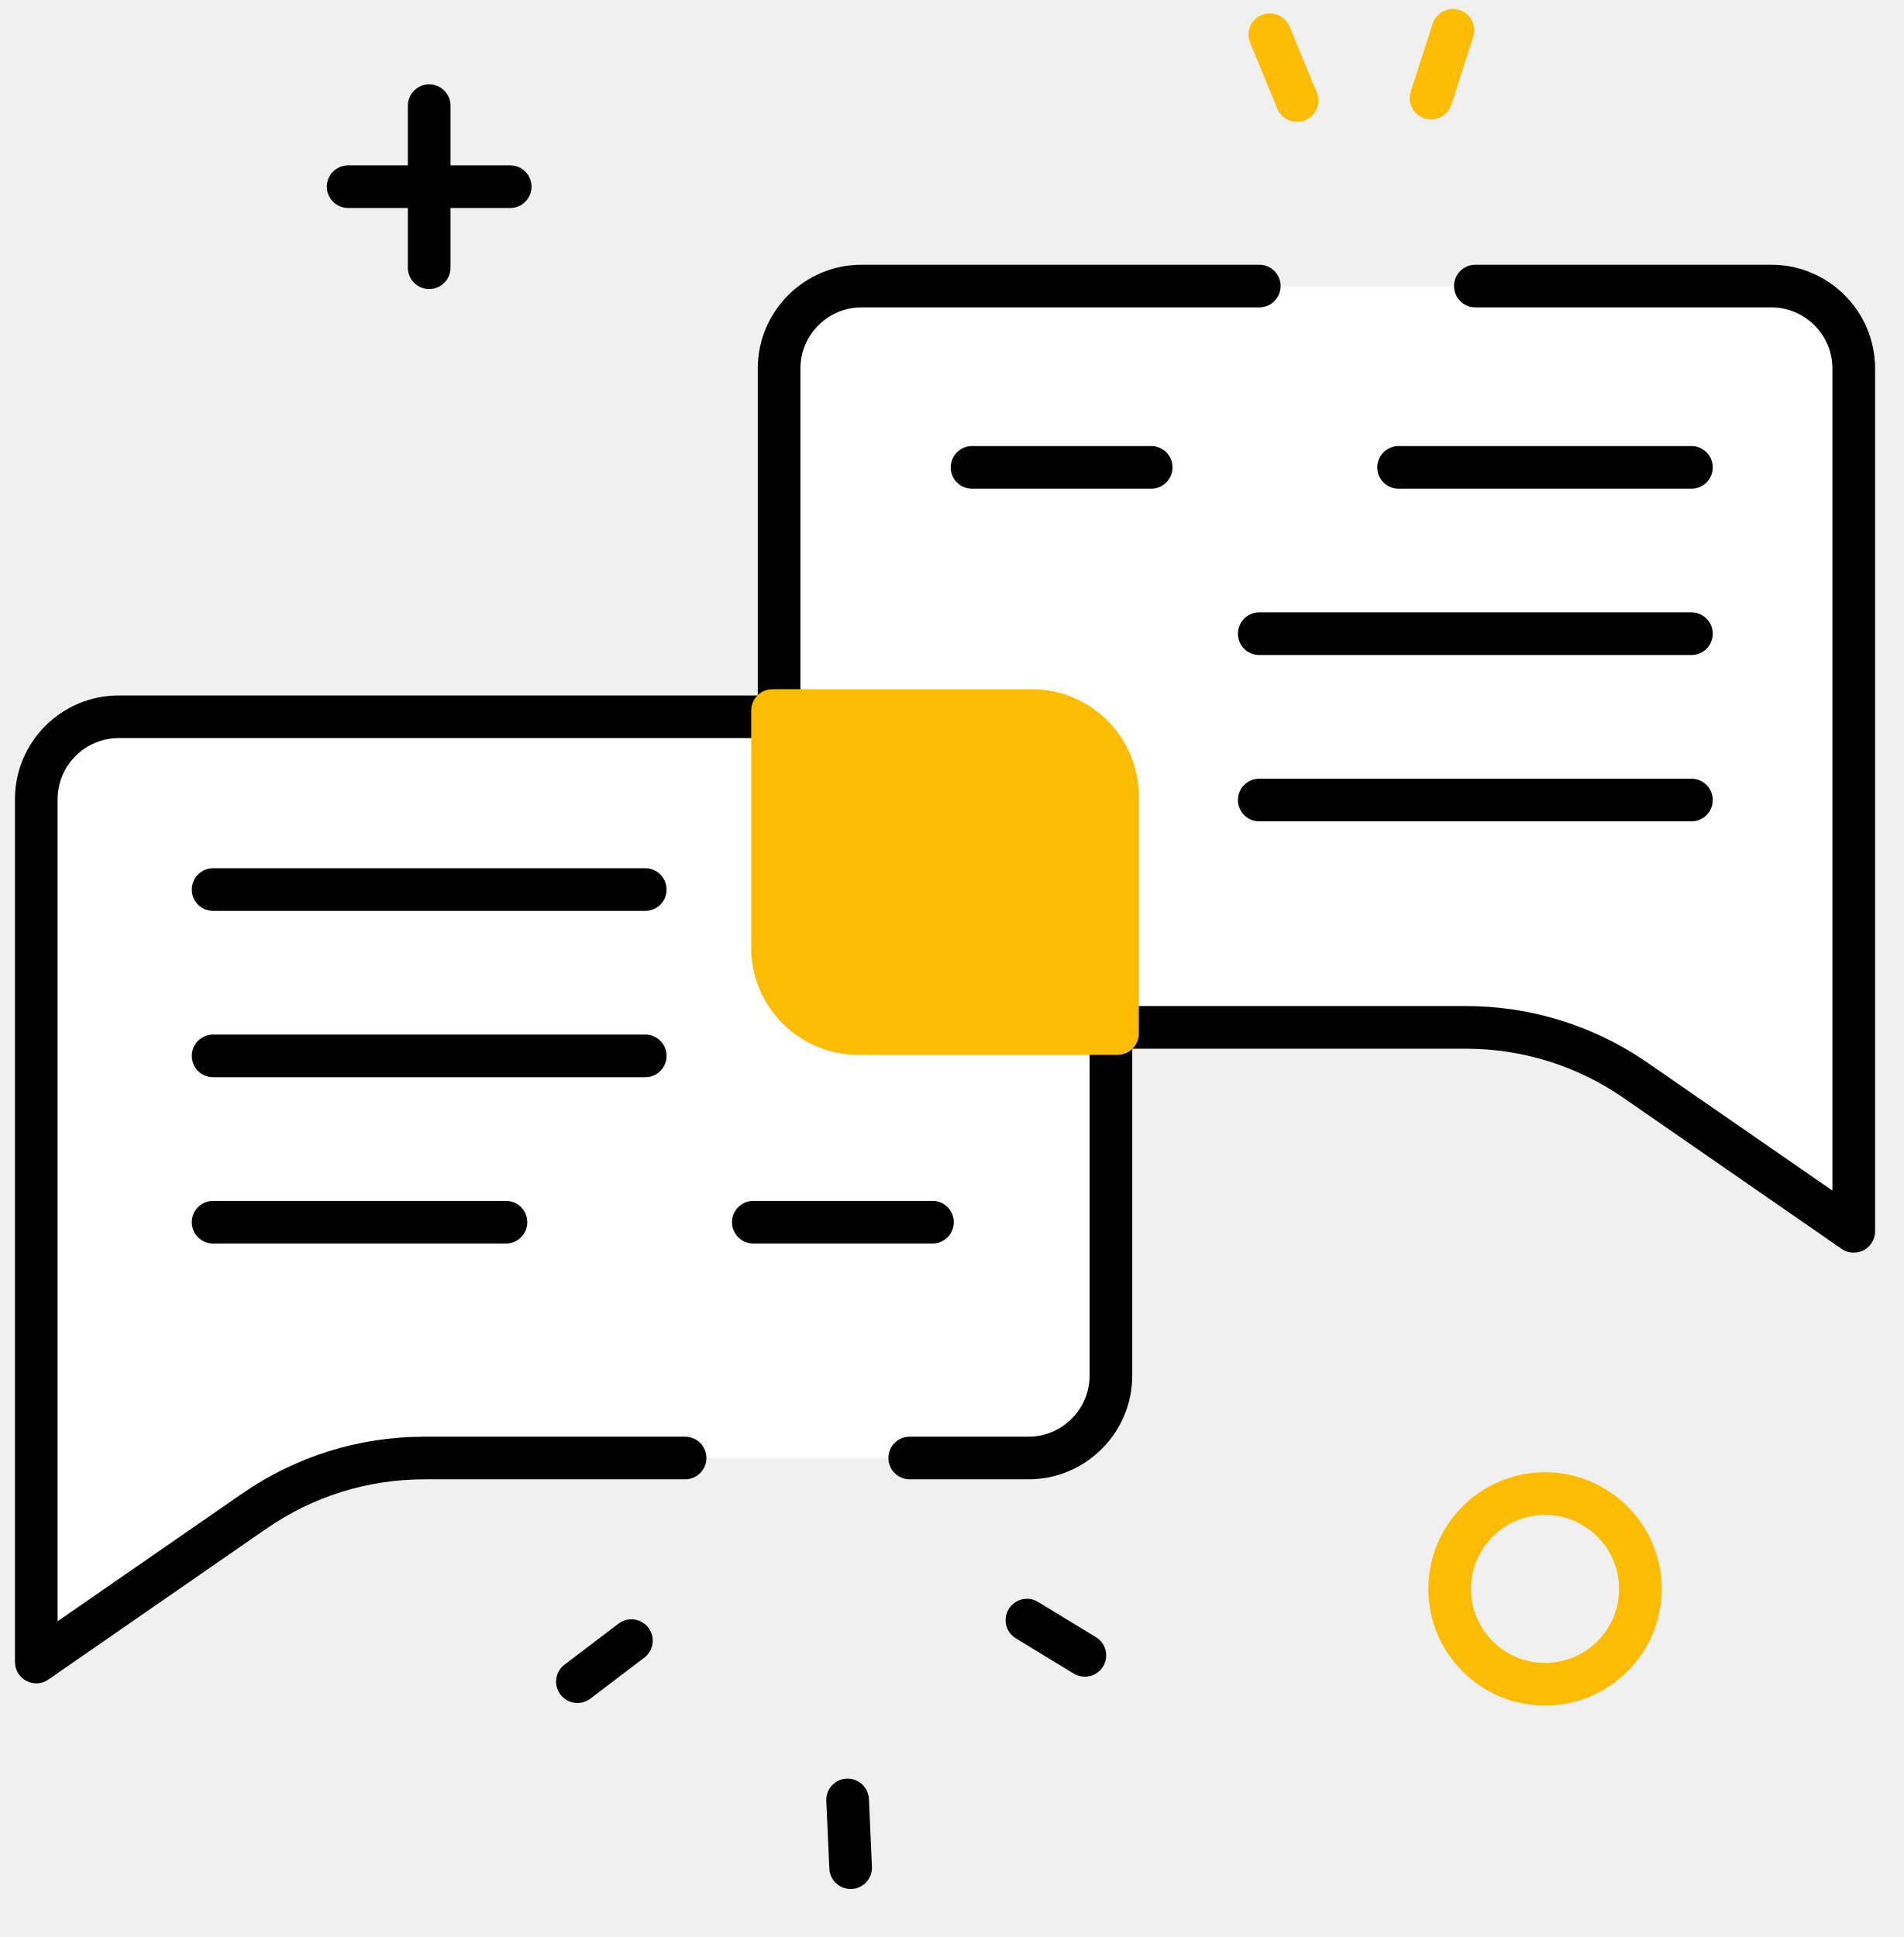
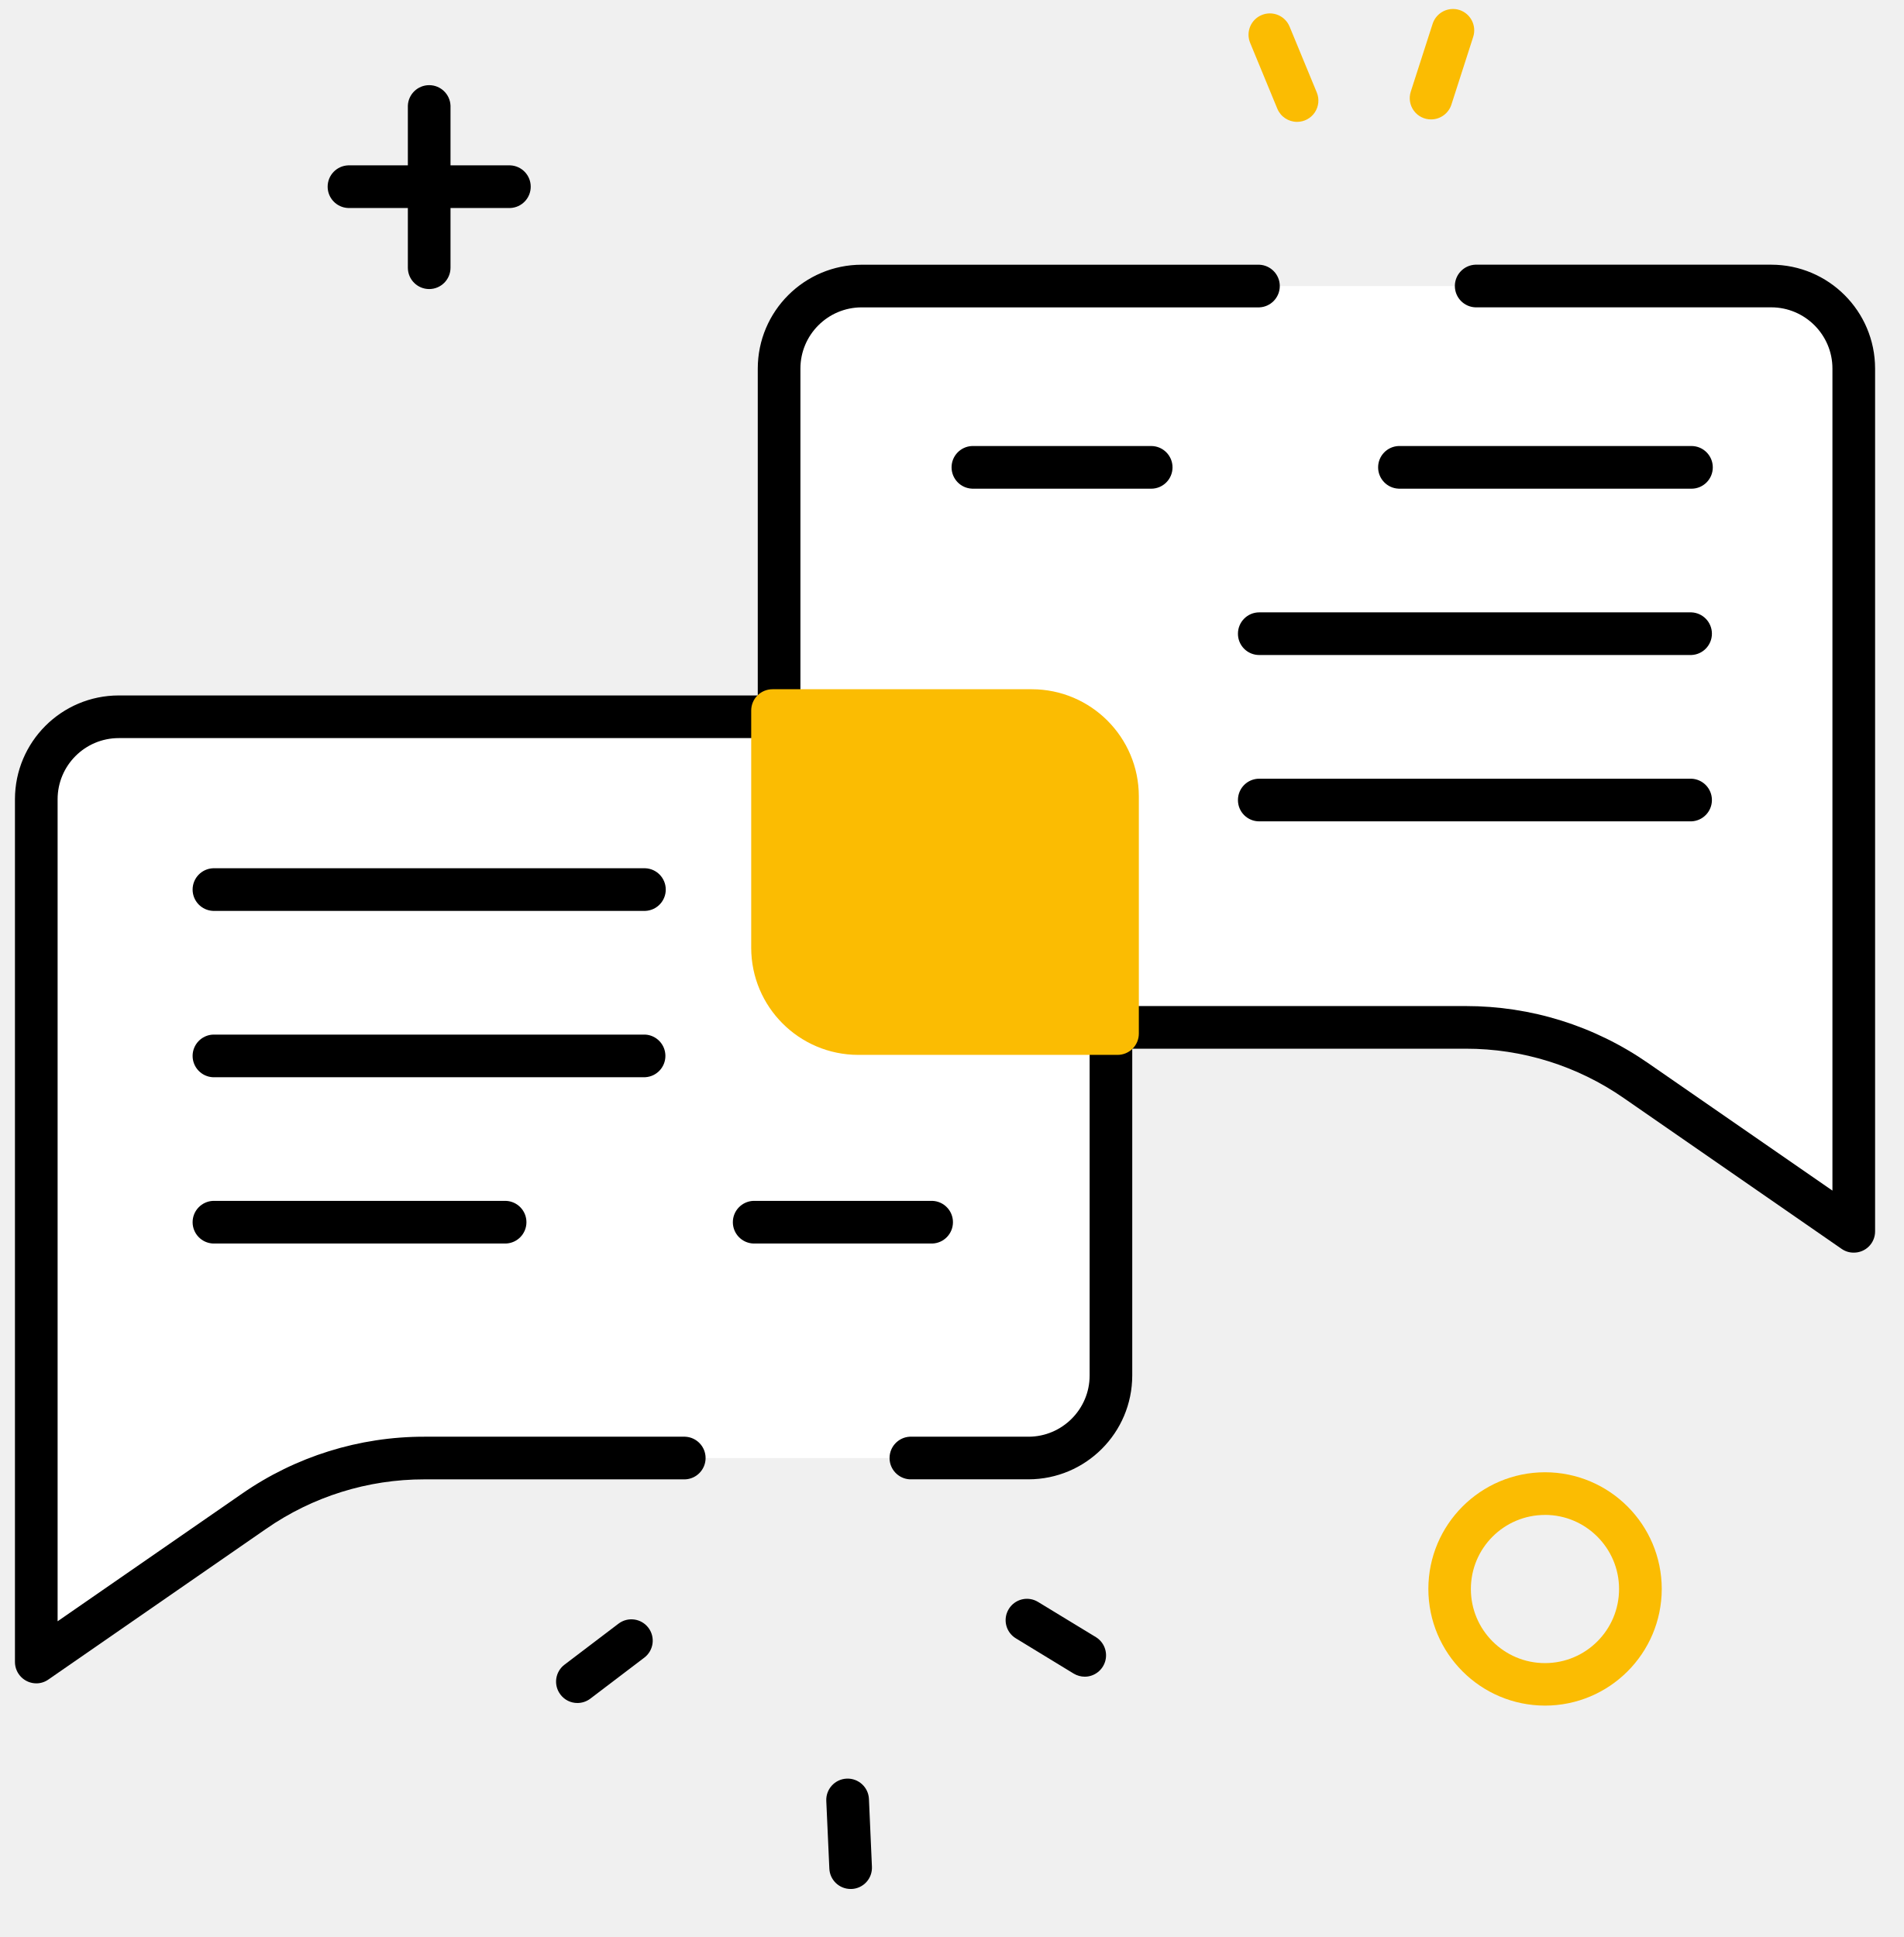
- <svg xmlns="http://www.w3.org/2000/svg" width="56" height="57" viewBox="0 0 56 57" fill="none">
-   <path fill-rule="evenodd" clip-rule="evenodd" d="M38.162 3.586C37.916 3.586 37.683 3.441 37.583 3.2L36.782 1.262C36.649 0.941 36.8 0.574 37.121 0.441C37.44 0.311 37.809 0.462 37.941 0.783L38.742 2.72C38.875 3.039 38.722 3.408 38.403 3.539C38.323 3.571 38.243 3.586 38.162 3.586Z" fill="#FBBC02" />
-   <path fill-rule="evenodd" clip-rule="evenodd" d="M42.105 3.514C42.04 3.514 41.975 3.504 41.912 3.484C41.583 3.378 41.4 3.024 41.508 2.696L42.151 0.7C42.256 0.369 42.612 0.188 42.941 0.294C43.27 0.402 43.451 0.756 43.345 1.084L42.703 3.08C42.615 3.346 42.369 3.514 42.105 3.514Z" fill="#FBBC02" />
-   <path fill-rule="evenodd" clip-rule="evenodd" d="M15.012 6.121H10.243C9.897 6.121 9.616 5.84 9.616 5.494C9.616 5.147 9.897 4.866 10.243 4.866H15.012C15.358 4.866 15.639 5.147 15.639 5.494C15.639 5.84 15.358 6.121 15.012 6.121Z" fill="black" />
-   <path fill-rule="evenodd" clip-rule="evenodd" d="M12.627 8.506C12.281 8.506 12 8.225 12 7.879V3.11C12 2.764 12.281 2.482 12.627 2.482C12.974 2.482 13.255 2.764 13.255 3.11V7.879C13.255 8.225 12.974 8.506 12.627 8.506Z" fill="black" />
-   <path fill-rule="evenodd" clip-rule="evenodd" d="M45.458 44.579C44.256 44.579 43.28 45.558 43.28 46.758C43.28 47.96 44.256 48.936 45.458 48.936C46.658 48.936 47.637 47.96 47.637 46.758C47.637 45.558 46.658 44.579 45.458 44.579ZM45.458 50.191C43.563 50.191 42.025 48.65 42.025 46.758C42.025 44.865 43.563 43.324 45.458 43.324C47.351 43.324 48.892 44.865 48.892 46.758C48.892 48.65 47.351 50.191 45.458 50.191Z" fill="#FBBC02" />
-   <path fill-rule="evenodd" clip-rule="evenodd" d="M25.026 55.587C24.692 55.587 24.416 55.324 24.401 54.987L24.311 52.995C24.296 52.648 24.564 52.355 24.911 52.34C25.252 52.324 25.548 52.593 25.566 52.939L25.654 54.932C25.669 55.279 25.403 55.572 25.056 55.587C25.046 55.587 25.036 55.587 25.026 55.587Z" fill="black" />
-   <path fill-rule="evenodd" clip-rule="evenodd" d="M16.99 50.114C16.799 50.114 16.613 50.029 16.49 49.865C16.279 49.589 16.332 49.198 16.608 48.987L18.197 47.78C18.473 47.569 18.867 47.624 19.075 47.898C19.286 48.174 19.233 48.568 18.957 48.779L17.369 49.986C17.256 50.071 17.123 50.114 16.99 50.114Z" fill="black" />
-   <path fill-rule="evenodd" clip-rule="evenodd" d="M31.918 49.34C31.808 49.34 31.695 49.31 31.592 49.25L29.888 48.211C29.591 48.03 29.499 47.646 29.679 47.35C29.858 47.054 30.244 46.959 30.54 47.139L32.244 48.176C32.541 48.357 32.636 48.743 32.455 49.039C32.337 49.233 32.129 49.34 31.918 49.34Z" fill="black" />
-   <path fill-rule="evenodd" clip-rule="evenodd" d="M20.157 42.906H12.487C10.697 42.906 8.951 43.45 7.477 44.472L1.067 48.909V23.52C1.067 22.18 2.154 21.093 3.494 21.093H22.923V27.806C22.923 29.144 24.009 30.233 25.352 30.233H32.686V40.478C32.686 41.819 31.602 42.906 30.259 42.906H20.157Z" fill="white" />
-   <path fill-rule="evenodd" clip-rule="evenodd" d="M1.067 49.536C0.967 49.536 0.867 49.511 0.776 49.463C0.57 49.355 0.44 49.139 0.44 48.908V23.519C0.44 21.833 1.81 20.465 3.494 20.465H22.923C23.269 20.465 23.55 20.743 23.55 21.092V27.806C23.55 28.797 24.358 29.606 25.352 29.606H32.686C33.032 29.606 33.313 29.884 33.313 30.233V40.478C33.313 42.162 31.943 43.532 30.259 43.532H26.765C26.419 43.532 26.138 43.251 26.138 42.905C26.138 42.556 26.419 42.278 26.765 42.278H30.259C31.25 42.278 32.059 41.469 32.059 40.478V30.86H25.352C23.666 30.86 22.295 29.49 22.295 27.806V21.72H3.494C2.503 21.72 1.695 22.525 1.695 23.519V47.709L7.121 43.954C8.707 42.857 10.562 42.278 12.487 42.278H20.157C20.503 42.278 20.784 42.556 20.784 42.905C20.784 43.251 20.503 43.532 20.157 43.532H12.487C10.818 43.532 9.209 44.034 7.834 44.986L1.424 49.423C1.318 49.498 1.193 49.536 1.067 49.536Z" fill="black" />
-   <path fill-rule="evenodd" clip-rule="evenodd" d="M43.408 8.418H52.114C53.457 8.418 54.541 9.505 54.541 10.845V36.234L48.131 31.799C46.661 30.778 44.911 30.233 43.122 30.233H32.686V23.52C32.686 22.179 31.602 21.093 30.259 21.093H22.923V10.845C22.923 9.505 24.01 8.418 25.352 8.418H43.408Z" fill="white" />
-   <path fill-rule="evenodd" clip-rule="evenodd" d="M54.541 36.861C54.416 36.861 54.29 36.826 54.185 36.751L47.775 32.313C46.402 31.362 44.793 30.86 43.122 30.86H32.686C32.34 30.86 32.059 30.579 32.059 30.233V23.519C32.059 22.525 31.25 21.72 30.259 21.72H22.923C22.576 21.72 22.295 21.438 22.295 21.092V10.845C22.295 9.16 23.666 7.79 25.352 7.79H37.051C37.397 7.79 37.678 8.071 37.678 8.417C37.678 8.766 37.397 9.045 37.051 9.045H25.352C24.358 9.045 23.55 9.853 23.55 10.845V20.465H30.259C31.943 20.465 33.313 21.832 33.313 23.519V29.605H43.122C45.049 29.605 46.904 30.185 48.488 31.282L53.914 35.036V10.845C53.914 9.853 53.106 9.045 52.114 9.045H43.408C43.062 9.045 42.781 8.766 42.781 8.417C42.781 8.071 43.062 7.79 43.408 7.79H52.114C53.798 7.79 55.169 9.16 55.169 10.845V36.234C55.169 36.467 55.038 36.683 54.833 36.791C54.742 36.839 54.642 36.861 54.541 36.861Z" fill="black" />
-   <path fill-rule="evenodd" clip-rule="evenodd" d="M32.879 23.434V30.414H25.254C23.859 30.414 22.73 29.282 22.73 27.889V20.909H30.357C31.752 20.909 32.879 22.039 32.879 23.434Z" fill="#FBBC02" />
-   <path fill-rule="evenodd" clip-rule="evenodd" d="M23.357 21.537V27.89C23.357 28.936 24.208 29.787 25.254 29.787H32.252V23.434C32.252 22.388 31.403 21.537 30.357 21.537H23.357ZM32.879 31.042H25.254C23.515 31.042 22.102 29.629 22.102 27.89V20.91C22.102 20.563 22.381 20.282 22.73 20.282H30.357C32.094 20.282 33.507 21.695 33.507 23.434V30.414C33.507 30.761 33.228 31.042 32.879 31.042Z" fill="#FBBC02" />
-   <path fill-rule="evenodd" clip-rule="evenodd" d="M18.985 26.805H6.27C5.924 26.805 5.643 26.526 5.643 26.177C5.643 25.831 5.924 25.55 6.27 25.55H18.985C19.331 25.55 19.612 25.831 19.612 26.177C19.612 26.526 19.331 26.805 18.985 26.805Z" fill="black" />
-   <path fill-rule="evenodd" clip-rule="evenodd" d="M18.985 31.699H6.27C5.924 31.699 5.643 31.421 5.643 31.072C5.643 30.725 5.924 30.444 6.27 30.444H18.985C19.331 30.444 19.612 30.725 19.612 31.072C19.612 31.421 19.331 31.699 18.985 31.699Z" fill="black" />
-   <path fill-rule="evenodd" clip-rule="evenodd" d="M27.435 36.593H22.165C21.819 36.593 21.537 36.314 21.537 35.965C21.537 35.619 21.819 35.338 22.165 35.338H27.435C27.782 35.338 28.063 35.619 28.063 35.965C28.063 36.314 27.782 36.593 27.435 36.593Z" fill="black" />
-   <path fill-rule="evenodd" clip-rule="evenodd" d="M14.886 36.593H6.27C5.924 36.593 5.643 36.314 5.643 35.965C5.643 35.619 5.924 35.338 6.27 35.338H14.886C15.233 35.338 15.514 35.619 15.514 35.965C15.514 36.314 15.233 36.593 14.886 36.593Z" fill="black" />
-   <path fill-rule="evenodd" clip-rule="evenodd" d="M49.765 24.17H37.05C36.702 24.17 36.423 23.891 36.423 23.543C36.423 23.196 36.702 22.915 37.05 22.915H49.765C50.112 22.915 50.393 23.196 50.393 23.543C50.393 23.891 50.112 24.17 49.765 24.17Z" fill="black" />
-   <path fill-rule="evenodd" clip-rule="evenodd" d="M49.765 19.275H37.05C36.702 19.275 36.423 18.997 36.423 18.648C36.423 18.302 36.702 18.02 37.05 18.02H49.765C50.112 18.02 50.393 18.302 50.393 18.648C50.393 18.997 50.112 19.275 49.765 19.275Z" fill="black" />
-   <path fill-rule="evenodd" clip-rule="evenodd" d="M33.87 14.381H28.6C28.253 14.381 27.972 14.102 27.972 13.753C27.972 13.407 28.253 13.126 28.6 13.126H33.87C34.217 13.126 34.498 13.407 34.498 13.753C34.498 14.102 34.217 14.381 33.87 14.381Z" fill="black" />
-   <path fill-rule="evenodd" clip-rule="evenodd" d="M49.765 14.381H41.149C40.803 14.381 40.522 14.102 40.522 13.753C40.522 13.407 40.803 13.126 41.149 13.126H49.765C50.111 13.126 50.393 13.407 50.393 13.753C50.393 14.102 50.111 14.381 49.765 14.381Z" fill="black" />
+ <svg xmlns="http://www.w3.org/2000/svg" width="56" height="57" fill="none">
+   <path fill-rule="evenodd" clip-rule="evenodd" d="M38.162 3.586a.628.628 0 01-.58-.386l-.8-1.938a.627.627 0 111.16-.48l.8 1.938a.626.626 0 01-.58.866zm3.943-.072a.625.625 0 01-.597-.818L42.151.7a.63.63 0 01.79-.406.63.63 0 01.404.79l-.642 1.996a.63.63 0 01-.598.434z" fill="#FBBC02" />
+   <path fill-rule="evenodd" clip-rule="evenodd" d="M15.012 6.121h-4.769a.628.628 0 010-1.255h4.769a.628.628 0 010 1.255z" fill="#000" />
+   <path fill-rule="evenodd" clip-rule="evenodd" d="M12.627 8.506A.628.628 0 0112 7.879v-4.77a.628.628 0 011.255 0v4.77a.628.628 0 01-.628.627z" fill="#000" />
+   <path fill-rule="evenodd" clip-rule="evenodd" d="M45.458 44.58a2.18 2.18 0 102.178 2.178c0-1.2-.978-2.179-2.178-2.179zm0 5.611a3.437 3.437 0 01-3.433-3.433 3.437 3.437 0 013.433-3.434 3.438 3.438 0 013.434 3.434 3.438 3.438 0 01-3.434 3.433z" fill="#FBBC02" />
+   <path fill-rule="evenodd" clip-rule="evenodd" d="M25.026 55.587a.627.627 0 01-.625-.6l-.09-1.992a.628.628 0 011.255-.056l.088 1.993a.626.626 0 01-.598.655h-.03zm-8.036-5.473a.621.621 0 01-.5-.248.625.625 0 01.118-.879l1.589-1.207a.627.627 0 11.76.999l-1.588 1.207a.627.627 0 01-.38.128zm14.928-.774a.646.646 0 01-.326-.09l-1.704-1.039a.625.625 0 01-.209-.86.625.625 0 01.861-.212l1.704 1.037a.629.629 0 01-.326 1.164z" fill="#000" />
+   <path fill-rule="evenodd" clip-rule="evenodd" d="M20.157 42.906h-7.67c-1.79 0-3.536.544-5.01 1.566l-6.41 4.437v-25.39a2.427 2.427 0 012.427-2.426h19.429v6.713a2.43 2.43 0 002.43 2.427h7.333v10.245a2.426 2.426 0 01-2.427 2.428H20.157z" fill="#fff" />
+   <path fill-rule="evenodd" clip-rule="evenodd" d="M1.067 49.536a.63.63 0 01-.627-.627v-25.39a3.057 3.057 0 013.054-3.054h19.429c.346 0 .627.278.627.627v6.714c0 .991.808 1.8 1.802 1.8h7.334c.346 0 .627.278.627.627v10.245a3.058 3.058 0 01-3.054 3.054h-3.494a.628.628 0 010-1.254h3.494c.991 0 1.8-.809 1.8-1.8V30.86h-6.707a3.059 3.059 0 01-3.057-3.054V21.72h-18.8a1.8 1.8 0 00-1.8 1.8v24.189l5.426-3.755a9.392 9.392 0 015.366-1.676h7.67a.628.628 0 010 1.255h-7.67a8.143 8.143 0 00-4.653 1.453l-6.41 4.437a.613.613 0 01-.357.113z" fill="#000" />
+   <path fill-rule="evenodd" clip-rule="evenodd" d="M43.408 8.418h8.706a2.426 2.426 0 012.427 2.427v25.39l-6.41-4.436a8.782 8.782 0 00-5.01-1.566H32.687V23.52a2.426 2.426 0 00-2.427-2.427h-7.336V10.845a2.428 2.428 0 012.43-2.427h18.055z" fill="#fff" />
+   <path fill-rule="evenodd" clip-rule="evenodd" d="M54.541 36.861a.61.61 0 01-.356-.11l-6.41-4.438a8.132 8.132 0 00-4.653-1.453H32.686a.628.628 0 01-.627-.627v-6.714c0-.994-.809-1.8-1.8-1.8h-7.336a.628.628 0 01-.628-.627V10.845a3.059 3.059 0 013.057-3.055h11.699a.628.628 0 010 1.255H25.352c-.994 0-1.802.808-1.802 1.8v9.62h6.709a3.056 3.056 0 013.054 3.054v6.086h9.809c1.927 0 3.782.58 5.366 1.677l5.426 3.754V10.844c0-.99-.808-1.8-1.8-1.8h-8.706a.628.628 0 010-1.255h8.706a3.058 3.058 0 013.055 3.056v25.389a.623.623 0 01-.627.627z" fill="#000" />
+   <path fill-rule="evenodd" clip-rule="evenodd" d="M32.88 23.434v6.98h-7.626a2.525 2.525 0 01-2.524-2.525v-6.98h7.627a2.521 2.521 0 012.522 2.525z" fill="#FBBC02" />
+   <path fill-rule="evenodd" clip-rule="evenodd" d="M23.357 21.537v6.353a1.9 1.9 0 001.897 1.897h6.998v-6.352a1.897 1.897 0 00-1.895-1.898h-7zm9.522 9.505h-7.625a3.154 3.154 0 01-3.152-3.152v-6.98c0-.347.279-.628.628-.628h7.627a3.154 3.154 0 013.15 3.152v6.98a.626.626 0 01-.628.628z" fill="#FBBC02" />
+   <path fill-rule="evenodd" clip-rule="evenodd" d="M18.985 26.805H6.27a.628.628 0 010-1.255h12.715a.628.628 0 010 1.255zm0 4.895H6.27a.628.628 0 010-1.255h12.715a.628.628 0 010 1.254zm8.45 4.893h-5.27a.628.628 0 010-1.255h5.27a.628.628 0 010 1.255zm-12.549 0H6.27a.628.628 0 010-1.255h8.616a.628.628 0 010 1.255zM49.765 24.17H37.05a.624.624 0 01-.627-.628c0-.346.279-.627.627-.627h12.715a.628.628 0 010 1.255zm0-4.895H37.05a.624.624 0 01-.627-.627c0-.346.279-.628.627-.628h12.715a.628.628 0 010 1.255zM33.87 14.38H28.6a.628.628 0 010-1.255h5.27a.628.628 0 010 1.256zm15.895 0H41.15a.628.628 0 010-1.255h8.616a.628.628 0 010 1.256z" fill="#000" />
</svg>
